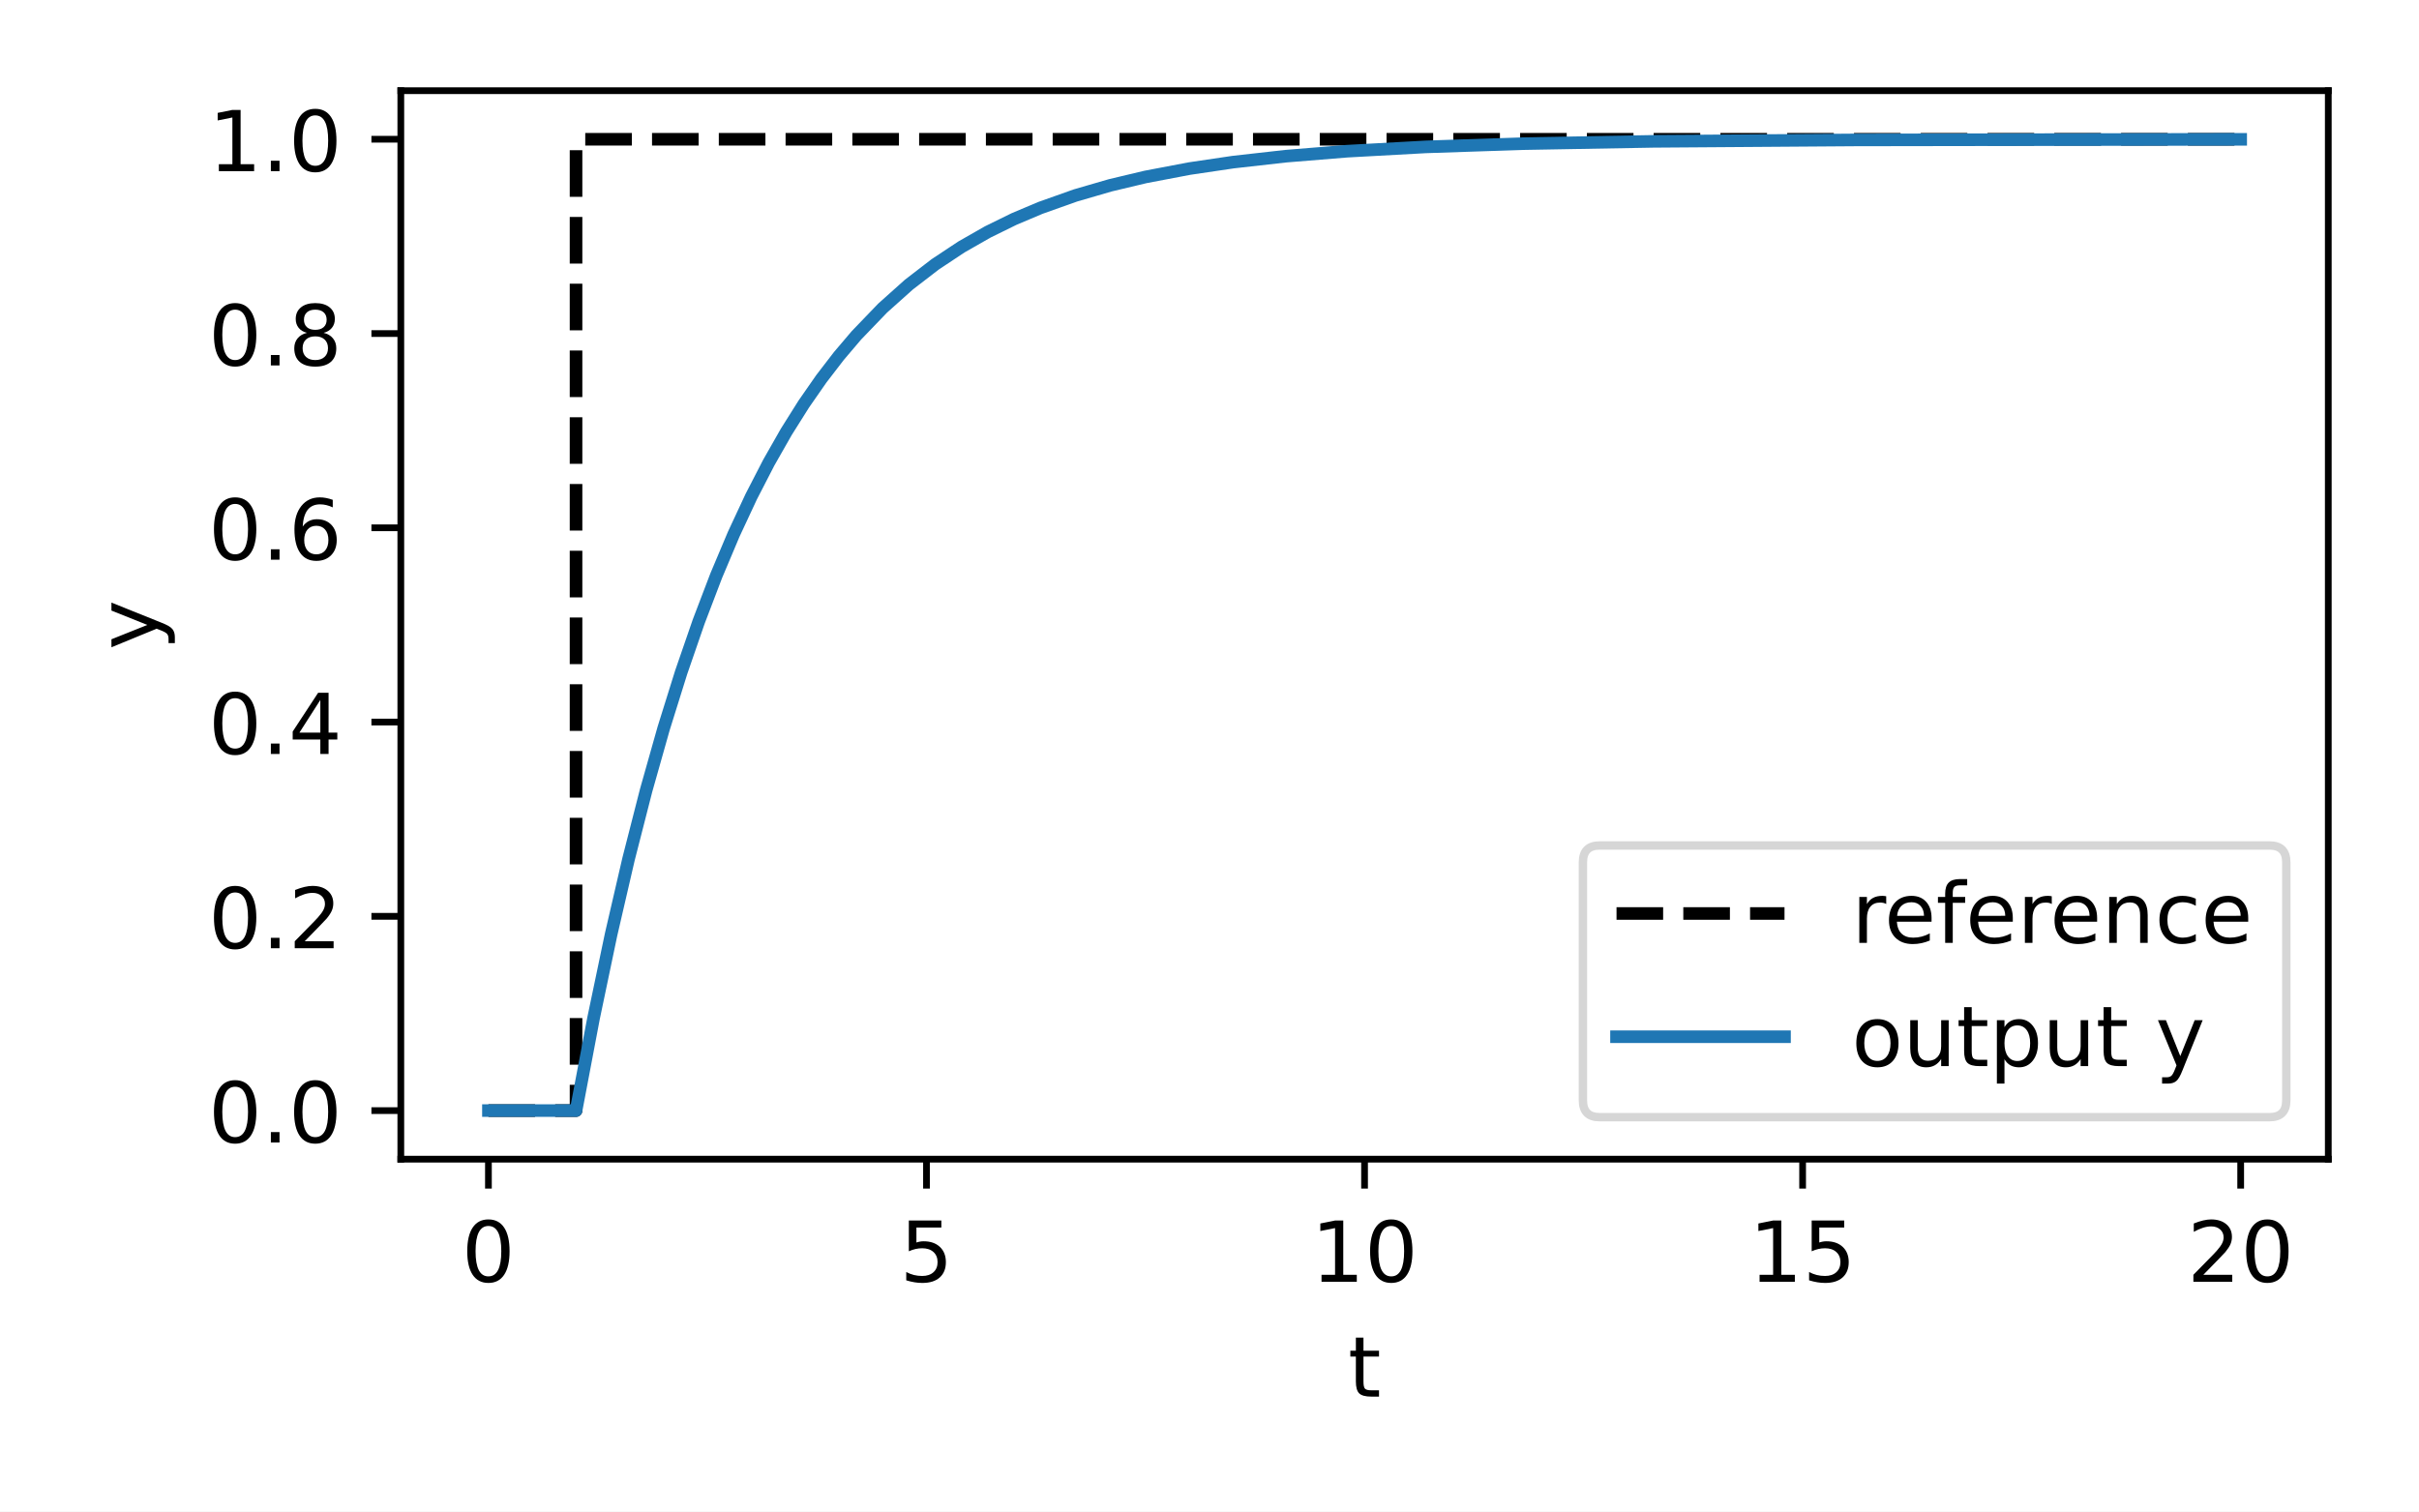
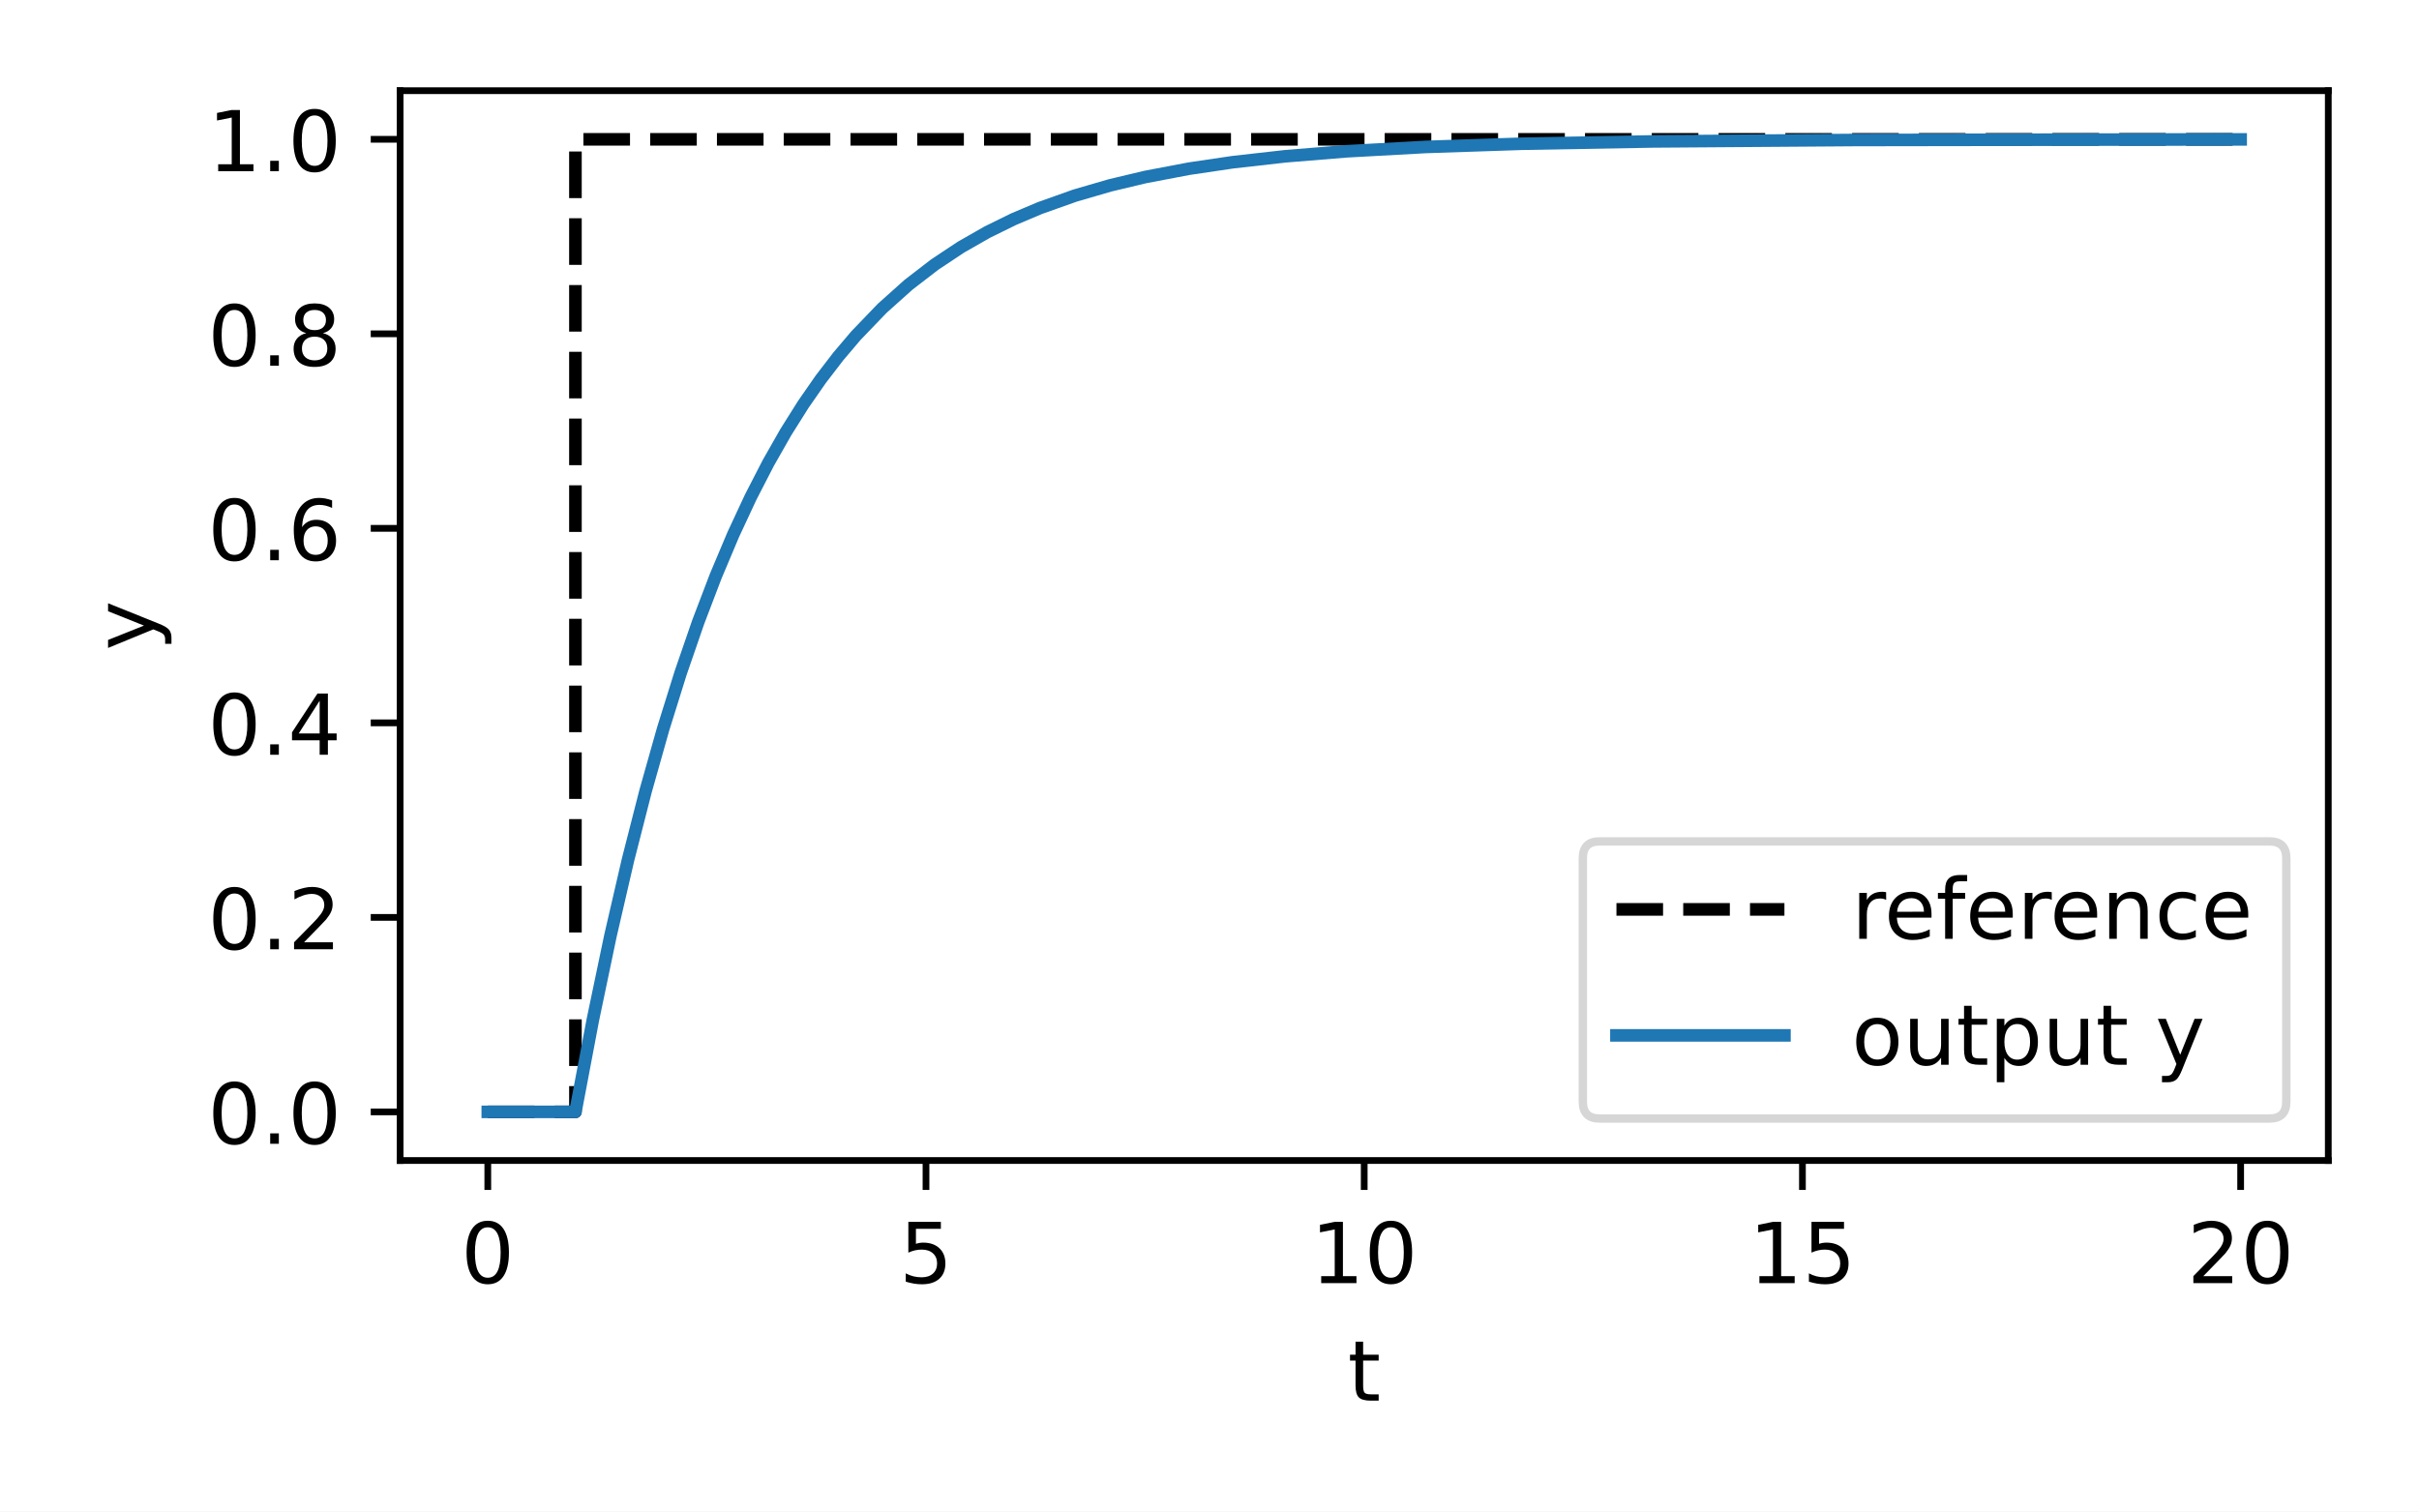
<svg xmlns="http://www.w3.org/2000/svg" xmlns:xlink="http://www.w3.org/1999/xlink" width="288pt" height="180pt" viewBox="0 0 288 180" version="1.1">
  <defs>
    <style type="text/css">*{stroke-linejoin: round; stroke-linecap: butt}</style>
  </defs>
  <g id="figure_1">
    <g id="patch_1">
      <path d="M 0 180  L 288 180  L 288 0  L 0 0  z " style="fill: #ffffff" />
    </g>
    <g id="axes_1">
      <g id="patch_2">
-         <path d="M 47.72 138.04  L 277.2 138.04  L 277.2 10.8  L 47.72 10.8  z " style="fill: #ffffff" />
+         <path d="M 47.64 138.2  L 277.2 138.2  L 277.2 10.8  L 47.64 10.8  z " style="fill: #ffffff" />
      </g>
      <g id="matplotlib.axis_1">
        <g id="xtick_1">
          <g id="line2d_1">
            <defs>
-               <path id="m19840fcd55" d="M 0 0  L 0 3.5  " style="stroke: #000000; stroke-width: 0.8" />
-             </defs>
-             <g>
-               <use xlink:href="#m19840fcd55" x="58.151" y="138.04" style="stroke: #000000; stroke-width: 0.8" />
+               <path id="mf9a93a2b0f" d="M 0 0  L 0 3.5  " style="stroke: #000000; stroke-width: 0.8" />
+             </defs>
+             <g>
+               <use xlink:href="#mf9a93a2b0f" x="58.075" y="138.2" style="stroke: #000000; stroke-width: 0.8" />
            </g>
          </g>
          <g id="text_1">
-             <g transform="translate(54.96966 152.6384) scale(0.1 -0.1)">
-               <defs>
-                 <path id="DejaVuSans-30" d="M 2034 4250  Q 1547 4250 1301 3770  Q 1056 3291 1056 2328  Q 1056 1369 1301 889  Q 1547 409 2034 409  Q 2525 409 2770 889  Q 3016 1369 3016 2328  Q 3016 3291 2770 3770  Q 2525 4250 2034 4250  z M 2034 4750  Q 2819 4750 3233 4129  Q 3647 3509 3647 2328  Q 3647 1150 3233 529  Q 2819 -91 2034 -91  Q 1250 -91 836 529  Q 422 1150 422 2328  Q 422 3509 836 4129  Q 1250 4750 2034 4750  z " transform="scale(0.015625)" />
-               </defs>
-               <use xlink:href="#DejaVuSans-30" />
+             <g transform="translate(54.8933 152.7977) scale(0.1 -0.1)">
+               <defs>
+                 <path id="DejaVuSans-13" d="M 2034 4250  Q 1547 4250 1301 3770  Q 1056 3291 1056 2328  Q 1056 1369 1301 889  Q 1547 409 2034 409  Q 2525 409 2770 889  Q 3016 1369 3016 2328  Q 3016 3291 2770 3770  Q 2525 4250 2034 4250  z M 2034 4750  Q 2819 4750 3233 4129  Q 3647 3509 3647 2328  Q 3647 1150 3233 529  Q 2819 -91 2034 -91  Q 1250 -91 836 529  Q 422 1150 422 2328  Q 422 3509 836 4129  Q 1250 4750 2034 4750  z " transform="scale(0.015625)" />
+               </defs>
+               <use xlink:href="#DejaVuSans-13" />
            </g>
          </g>
        </g>
        <g id="xtick_2">
          <g id="line2d_2">
            <g>
-               <use xlink:href="#m19840fcd55" x="110.305" y="138.04" style="stroke: #000000; stroke-width: 0.8" />
+               <use xlink:href="#mf9a93a2b0f" x="110.247" y="138.2" style="stroke: #000000; stroke-width: 0.8" />
            </g>
          </g>
          <g id="text_2">
-             <g transform="translate(107.1242 152.6384) scale(0.1 -0.1)">
-               <defs>
-                 <path id="DejaVuSans-35" d="M 691 4666  L 3169 4666  L 3169 4134  L 1269 4134  L 1269 2991  Q 1406 3038 1543 3061  Q 1681 3084 1819 3084  Q 2600 3084 3056 2656  Q 3513 2228 3513 1497  Q 3513 744 3044 326  Q 2575 -91 1722 -91  Q 1428 -91 1123 -41  Q 819 9 494 109  L 494 744  Q 775 591 1075 516  Q 1375 441 1709 441  Q 2250 441 2565 725  Q 2881 1009 2881 1497  Q 2881 1984 2565 2268  Q 2250 2553 1709 2553  Q 1456 2553 1204 2497  Q 953 2441 691 2322  L 691 4666  z " transform="scale(0.015625)" />
-               </defs>
-               <use xlink:href="#DejaVuSans-35" />
+             <g transform="translate(107.066 152.7977) scale(0.1 -0.1)">
+               <defs>
+                 <path id="DejaVuSans-18" d="M 691 4666  L 3169 4666  L 3169 4134  L 1269 4134  L 1269 2991  Q 1406 3038 1543 3061  Q 1681 3084 1819 3084  Q 2600 3084 3056 2656  Q 3513 2228 3513 1497  Q 3513 744 3044 326  Q 2575 -91 1722 -91  Q 1428 -91 1123 -41  Q 819 9 494 109  L 494 744  Q 775 591 1075 516  Q 1375 441 1709 441  Q 2250 441 2565 725  Q 2881 1009 2881 1497  Q 2881 1984 2565 2268  Q 2250 2553 1709 2553  Q 1456 2553 1204 2497  Q 953 2441 691 2322  L 691 4666  z " transform="scale(0.015625)" />
+               </defs>
+               <use xlink:href="#DejaVuSans-18" />
            </g>
          </g>
        </g>
        <g id="xtick_3">
          <g id="line2d_3">
            <g>
-               <use xlink:href="#m19840fcd55" x="162.46" y="138.04" style="stroke: #000000; stroke-width: 0.8" />
+               <use xlink:href="#mf9a93a2b0f" x="162.42" y="138.2" style="stroke: #000000; stroke-width: 0.8" />
            </g>
          </g>
          <g id="text_3">
-             <g transform="translate(156.0975 152.6384) scale(0.1 -0.1)">
-               <defs>
-                 <path id="DejaVuSans-31" d="M 794 531  L 1825 531  L 1825 4091  L 703 3866  L 703 4441  L 1819 4666  L 2450 4666  L 2450 531  L 3481 531  L 3481 0  L 794 0  L 794 531  z " transform="scale(0.015625)" />
-               </defs>
-               <use xlink:href="#DejaVuSans-31" />
-               <use xlink:href="#DejaVuSans-30" transform="translate(63.62305 0)" />
+             <g transform="translate(156.0575 152.7977) scale(0.1 -0.1)">
+               <defs>
+                 <path id="DejaVuSans-14" d="M 794 531  L 1825 531  L 1825 4091  L 703 3866  L 703 4441  L 1819 4666  L 2450 4666  L 2450 531  L 3481 531  L 3481 0  L 794 0  L 794 531  z " transform="scale(0.015625)" />
+               </defs>
+               <use xlink:href="#DejaVuSans-14" />
+               <use xlink:href="#DejaVuSans-13" transform="translate(63.625 0)" />
            </g>
          </g>
        </g>
        <g id="xtick_4">
          <g id="line2d_4">
            <g>
-               <use xlink:href="#m19840fcd55" x="214.615" y="138.04" style="stroke: #000000; stroke-width: 0.8" />
+               <use xlink:href="#mf9a93a2b0f" x="214.593" y="138.2" style="stroke: #000000; stroke-width: 0.8" />
            </g>
          </g>
          <g id="text_4">
-             <g transform="translate(208.252 152.6384) scale(0.1 -0.1)">
-               <use xlink:href="#DejaVuSans-31" />
-               <use xlink:href="#DejaVuSans-35" transform="translate(63.62305 0)" />
+             <g transform="translate(208.2302 152.7977) scale(0.1 -0.1)">
+               <use xlink:href="#DejaVuSans-14" />
+               <use xlink:href="#DejaVuSans-18" transform="translate(63.625 0)" />
            </g>
          </g>
        </g>
        <g id="xtick_5">
          <g id="line2d_5">
            <g>
-               <use xlink:href="#m19840fcd55" x="266.769" y="138.04" style="stroke: #000000; stroke-width: 0.8" />
+               <use xlink:href="#mf9a93a2b0f" x="266.765" y="138.2" style="stroke: #000000; stroke-width: 0.8" />
            </g>
          </g>
          <g id="text_5">
-             <g transform="translate(260.4066 152.6384) scale(0.1 -0.1)">
-               <defs>
-                 <path id="DejaVuSans-32" d="M 1228 531  L 3431 531  L 3431 0  L 469 0  L 469 531  Q 828 903 1448 1529  Q 2069 2156 2228 2338  Q 2531 2678 2651 2914  Q 2772 3150 2772 3378  Q 2772 3750 2511 3984  Q 2250 4219 1831 4219  Q 1534 4219 1204 4116  Q 875 4013 500 3803  L 500 4441  Q 881 4594 1212 4672  Q 1544 4750 1819 4750  Q 2544 4750 2975 4387  Q 3406 4025 3406 3419  Q 3406 3131 3298 2873  Q 3191 2616 2906 2266  Q 2828 2175 2409 1742  Q 1991 1309 1228 531  z " transform="scale(0.015625)" />
-               </defs>
-               <use xlink:href="#DejaVuSans-32" />
-               <use xlink:href="#DejaVuSans-30" transform="translate(63.62305 0)" />
+             <g transform="translate(260.403 152.7977) scale(0.1 -0.1)">
+               <defs>
+                 <path id="DejaVuSans-15" d="M 1228 531  L 3431 531  L 3431 0  L 469 0  L 469 531  Q 828 903 1448 1529  Q 2069 2156 2228 2338  Q 2531 2678 2651 2914  Q 2772 3150 2772 3378  Q 2772 3750 2511 3984  Q 2250 4219 1831 4219  Q 1534 4219 1204 4116  Q 875 4013 500 3803  L 500 4441  Q 881 4594 1212 4672  Q 1544 4750 1819 4750  Q 2544 4750 2975 4387  Q 3406 4025 3406 3419  Q 3406 3131 3298 2873  Q 3191 2616 2906 2266  Q 2828 2175 2409 1742  Q 1991 1309 1228 531  z " transform="scale(0.015625)" />
+               </defs>
+               <use xlink:href="#DejaVuSans-15" />
+               <use xlink:href="#DejaVuSans-13" transform="translate(63.625 0)" />
            </g>
          </g>
        </g>
        <g id="text_6">
-           <g transform="translate(160.4998 166.3166) scale(0.1 -0.1)">
-             <defs>
-               <path id="DejaVuSans-74" d="M 1172 4494  L 1172 3500  L 2356 3500  L 2356 3053  L 1172 3053  L 1172 1153  Q 1172 725 1289 603  Q 1406 481 1766 481  L 2356 481  L 2356 0  L 1766 0  Q 1100 0 847 248  Q 594 497 594 1153  L 594 3053  L 172 3053  L 172 3500  L 594 3500  L 594 4494  L 1172 4494  z " transform="scale(0.015625)" />
-             </defs>
-             <use xlink:href="#DejaVuSans-74" />
+           <g transform="translate(160.4598 166.7977) scale(0.1 -0.1)">
+             <defs>
+               <path id="DejaVuSans-57" d="M 1172 4494  L 1172 3500  L 2356 3500  L 2356 3053  L 1172 3053  L 1172 1153  Q 1172 725 1289 603  Q 1406 481 1766 481  L 2356 481  L 2356 0  L 1766 0  Q 1100 0 847 248  Q 594 497 594 1153  L 594 3053  L 172 3053  L 172 3500  L 594 3500  L 594 4494  L 1172 4494  z " transform="scale(0.015625)" />
+             </defs>
+             <use xlink:href="#DejaVuSans-57" />
          </g>
        </g>
      </g>
      <g id="matplotlib.axis_2">
        <g id="ytick_1">
          <g id="line2d_6">
            <defs>
-               <path id="m02d858977f" d="M 0 0  L -3.5 0  " style="stroke: #000000; stroke-width: 0.8" />
-             </defs>
-             <g>
-               <use xlink:href="#m02d858977f" x="47.72" y="132.256" style="stroke: #000000; stroke-width: 0.8" />
+               <path id="m759c37222e" d="M 0 0  L -3.5 0  " style="stroke: #000000; stroke-width: 0.8" />
+             </defs>
+             <g>
+               <use xlink:href="#m759c37222e" x="47.64" y="132.409" style="stroke: #000000; stroke-width: 0.8" />
            </g>
          </g>
          <g id="text_7">
-             <g transform="translate(24.81687 136.0556) scale(0.1 -0.1)">
-               <defs>
-                 <path id="DejaVuSans-2e" d="M 684 794  L 1344 794  L 1344 0  L 684 0  L 684 794  z " transform="scale(0.015625)" />
-               </defs>
-               <use xlink:href="#DejaVuSans-30" />
-               <use xlink:href="#DejaVuSans-2e" transform="translate(63.62305 0)" />
-               <use xlink:href="#DejaVuSans-30" transform="translate(95.41016 0)" />
+             <g transform="translate(24.73688 136.2079) scale(0.1 -0.1)">
+               <defs>
+                 <path id="DejaVuSans-11" d="M 684 794  L 1344 794  L 1344 0  L 684 0  L 684 794  z " transform="scale(0.015625)" />
+               </defs>
+               <use xlink:href="#DejaVuSans-13" />
+               <use xlink:href="#DejaVuSans-11" transform="translate(63.625 0)" />
+               <use xlink:href="#DejaVuSans-13" transform="translate(95.40625 0)" />
            </g>
          </g>
        </g>
        <g id="ytick_2">
          <g id="line2d_7">
            <g>
-               <use xlink:href="#m02d858977f" x="47.72" y="109.122" style="stroke: #000000; stroke-width: 0.8" />
+               <use xlink:href="#m759c37222e" x="47.64" y="109.245" style="stroke: #000000; stroke-width: 0.8" />
            </g>
          </g>
          <g id="text_8">
-             <g transform="translate(24.81687 112.921) scale(0.1 -0.1)">
-               <use xlink:href="#DejaVuSans-30" />
-               <use xlink:href="#DejaVuSans-2e" transform="translate(63.62305 0)" />
-               <use xlink:href="#DejaVuSans-32" transform="translate(95.41016 0)" />
+             <g transform="translate(24.73688 113.0443) scale(0.1 -0.1)">
+               <use xlink:href="#DejaVuSans-13" />
+               <use xlink:href="#DejaVuSans-11" transform="translate(63.625 0)" />
+               <use xlink:href="#DejaVuSans-15" transform="translate(95.40625 0)" />
            </g>
          </g>
        </g>
        <g id="ytick_3">
          <g id="line2d_8">
            <g>
-               <use xlink:href="#m02d858977f" x="47.72" y="85.987" style="stroke: #000000; stroke-width: 0.8" />
+               <use xlink:href="#m759c37222e" x="47.64" y="86.082" style="stroke: #000000; stroke-width: 0.8" />
            </g>
          </g>
          <g id="text_9">
-             <g transform="translate(24.81687 89.78649) scale(0.1 -0.1)">
-               <defs>
-                 <path id="DejaVuSans-34" d="M 2419 4116  L 825 1625  L 2419 1625  L 2419 4116  z M 2253 4666  L 3047 4666  L 3047 1625  L 3713 1625  L 3713 1100  L 3047 1100  L 3047 0  L 2419 0  L 2419 1100  L 313 1100  L 313 1709  L 2253 4666  z " transform="scale(0.015625)" />
-               </defs>
-               <use xlink:href="#DejaVuSans-30" />
-               <use xlink:href="#DejaVuSans-2e" transform="translate(63.62305 0)" />
-               <use xlink:href="#DejaVuSans-34" transform="translate(95.41016 0)" />
+             <g transform="translate(24.73688 89.88065) scale(0.1 -0.1)">
+               <defs>
+                 <path id="DejaVuSans-17" d="M 2419 4116  L 825 1625  L 2419 1625  L 2419 4116  z M 2253 4666  L 3047 4666  L 3047 1625  L 3713 1625  L 3713 1100  L 3047 1100  L 3047 0  L 2419 0  L 2419 1100  L 313 1100  L 313 1709  L 2253 4666  z " transform="scale(0.015625)" />
+               </defs>
+               <use xlink:href="#DejaVuSans-13" />
+               <use xlink:href="#DejaVuSans-11" transform="translate(63.625 0)" />
+               <use xlink:href="#DejaVuSans-17" transform="translate(95.40625 0)" />
            </g>
          </g>
        </g>
        <g id="ytick_4">
          <g id="line2d_9">
            <g>
-               <use xlink:href="#m02d858977f" x="47.72" y="62.853" style="stroke: #000000; stroke-width: 0.8" />
+               <use xlink:href="#m759c37222e" x="47.64" y="62.918" style="stroke: #000000; stroke-width: 0.8" />
            </g>
          </g>
          <g id="text_10">
-             <g transform="translate(24.81687 66.65195) scale(0.1 -0.1)">
-               <defs>
-                 <path id="DejaVuSans-36" d="M 2113 2584  Q 1688 2584 1439 2293  Q 1191 2003 1191 1497  Q 1191 994 1439 701  Q 1688 409 2113 409  Q 2538 409 2786 701  Q 3034 994 3034 1497  Q 3034 2003 2786 2293  Q 2538 2584 2113 2584  z M 3366 4563  L 3366 3988  Q 3128 4100 2886 4159  Q 2644 4219 2406 4219  Q 1781 4219 1451 3797  Q 1122 3375 1075 2522  Q 1259 2794 1537 2939  Q 1816 3084 2150 3084  Q 2853 3084 3261 2657  Q 3669 2231 3669 1497  Q 3669 778 3244 343  Q 2819 -91 2113 -91  Q 1303 -91 875 529  Q 447 1150 447 2328  Q 447 3434 972 4092  Q 1497 4750 2381 4750  Q 2619 4750 2861 4703  Q 3103 4656 3366 4563  z " transform="scale(0.015625)" />
-               </defs>
-               <use xlink:href="#DejaVuSans-30" />
-               <use xlink:href="#DejaVuSans-2e" transform="translate(63.62305 0)" />
-               <use xlink:href="#DejaVuSans-36" transform="translate(95.41016 0)" />
+             <g transform="translate(24.73688 66.71701) scale(0.1 -0.1)">
+               <defs>
+                 <path id="DejaVuSans-19" d="M 2113 2584  Q 1688 2584 1439 2293  Q 1191 2003 1191 1497  Q 1191 994 1439 701  Q 1688 409 2113 409  Q 2538 409 2786 701  Q 3034 994 3034 1497  Q 3034 2003 2786 2293  Q 2538 2584 2113 2584  z M 3366 4563  L 3366 3988  Q 3128 4100 2886 4159  Q 2644 4219 2406 4219  Q 1781 4219 1451 3797  Q 1122 3375 1075 2522  Q 1259 2794 1537 2939  Q 1816 3084 2150 3084  Q 2853 3084 3261 2657  Q 3669 2231 3669 1497  Q 3669 778 3244 343  Q 2819 -91 2113 -91  Q 1303 -91 875 529  Q 447 1150 447 2328  Q 447 3434 972 4092  Q 1497 4750 2381 4750  Q 2619 4750 2861 4703  Q 3103 4656 3366 4563  z " transform="scale(0.015625)" />
+               </defs>
+               <use xlink:href="#DejaVuSans-13" />
+               <use xlink:href="#DejaVuSans-11" transform="translate(63.625 0)" />
+               <use xlink:href="#DejaVuSans-19" transform="translate(95.40625 0)" />
            </g>
          </g>
        </g>
        <g id="ytick_5">
          <g id="line2d_10">
            <g>
-               <use xlink:href="#m02d858977f" x="47.72" y="39.718" style="stroke: #000000; stroke-width: 0.8" />
+               <use xlink:href="#m759c37222e" x="47.64" y="39.755" style="stroke: #000000; stroke-width: 0.8" />
            </g>
          </g>
          <g id="text_11">
-             <g transform="translate(24.81687 43.5174) scale(0.1 -0.1)">
-               <defs>
-                 <path id="DejaVuSans-38" d="M 2034 2216  Q 1584 2216 1326 1975  Q 1069 1734 1069 1313  Q 1069 891 1326 650  Q 1584 409 2034 409  Q 2484 409 2743 651  Q 3003 894 3003 1313  Q 3003 1734 2745 1975  Q 2488 2216 2034 2216  z M 1403 2484  Q 997 2584 770 2862  Q 544 3141 544 3541  Q 544 4100 942 4425  Q 1341 4750 2034 4750  Q 2731 4750 3128 4425  Q 3525 4100 3525 3541  Q 3525 3141 3298 2862  Q 3072 2584 2669 2484  Q 3125 2378 3379 2068  Q 3634 1759 3634 1313  Q 3634 634 3220 271  Q 2806 -91 2034 -91  Q 1263 -91 848 271  Q 434 634 434 1313  Q 434 1759 690 2068  Q 947 2378 1403 2484  z M 1172 3481  Q 1172 3119 1398 2916  Q 1625 2713 2034 2713  Q 2441 2713 2670 2916  Q 2900 3119 2900 3481  Q 2900 3844 2670 4047  Q 2441 4250 2034 4250  Q 1625 4250 1398 4047  Q 1172 3844 1172 3481  z " transform="scale(0.015625)" />
-               </defs>
-               <use xlink:href="#DejaVuSans-30" />
-               <use xlink:href="#DejaVuSans-2e" transform="translate(63.62305 0)" />
-               <use xlink:href="#DejaVuSans-38" transform="translate(95.41016 0)" />
+             <g transform="translate(24.73688 43.55337) scale(0.1 -0.1)">
+               <defs>
+                 <path id="DejaVuSans-1b" d="M 2034 2216  Q 1584 2216 1326 1975  Q 1069 1734 1069 1313  Q 1069 891 1326 650  Q 1584 409 2034 409  Q 2484 409 2743 651  Q 3003 894 3003 1313  Q 3003 1734 2745 1975  Q 2488 2216 2034 2216  z M 1403 2484  Q 997 2584 770 2862  Q 544 3141 544 3541  Q 544 4100 942 4425  Q 1341 4750 2034 4750  Q 2731 4750 3128 4425  Q 3525 4100 3525 3541  Q 3525 3141 3298 2862  Q 3072 2584 2669 2484  Q 3125 2378 3379 2068  Q 3634 1759 3634 1313  Q 3634 634 3220 271  Q 2806 -91 2034 -91  Q 1263 -91 848 271  Q 434 634 434 1313  Q 434 1759 690 2068  Q 947 2378 1403 2484  z M 1172 3481  Q 1172 3119 1398 2916  Q 1625 2713 2034 2713  Q 2441 2713 2670 2916  Q 2900 3119 2900 3481  Q 2900 3844 2670 4047  Q 2441 4250 2034 4250  Q 1625 4250 1398 4047  Q 1172 3844 1172 3481  z " transform="scale(0.015625)" />
+               </defs>
+               <use xlink:href="#DejaVuSans-13" />
+               <use xlink:href="#DejaVuSans-11" transform="translate(63.625 0)" />
+               <use xlink:href="#DejaVuSans-1b" transform="translate(95.40625 0)" />
            </g>
          </g>
        </g>
        <g id="ytick_6">
          <g id="line2d_11">
            <g>
-               <use xlink:href="#m02d858977f" x="47.72" y="16.584" style="stroke: #000000; stroke-width: 0.8" />
+               <use xlink:href="#m759c37222e" x="47.64" y="16.591" style="stroke: #000000; stroke-width: 0.8" />
            </g>
          </g>
          <g id="text_12">
-             <g transform="translate(24.81687 20.38285) scale(0.1 -0.1)">
-               <use xlink:href="#DejaVuSans-31" />
-               <use xlink:href="#DejaVuSans-2e" transform="translate(63.62305 0)" />
-               <use xlink:href="#DejaVuSans-30" transform="translate(95.41016 0)" />
+             <g transform="translate(24.73688 20.38974) scale(0.1 -0.1)">
+               <use xlink:href="#DejaVuSans-14" />
+               <use xlink:href="#DejaVuSans-11" transform="translate(63.625 0)" />
+               <use xlink:href="#DejaVuSans-13" transform="translate(95.40625 0)" />
            </g>
          </g>
        </g>
        <g id="text_13">
-           <g transform="translate(18.73719 77.37937) rotate(-90) scale(0.1 -0.1)">
-             <defs>
-               <path id="DejaVuSans-79" d="M 2059 -325  Q 1816 -950 1584 -1140  Q 1353 -1331 966 -1331  L 506 -1331  L 506 -850  L 844 -850  Q 1081 -850 1212 -737  Q 1344 -625 1503 -206  L 1606 56  L 191 3500  L 800 3500  L 1894 763  L 2988 3500  L 3597 3500  L 2059 -325  z " transform="scale(0.015625)" />
-             </defs>
-             <use xlink:href="#DejaVuSans-79" />
+           <g transform="translate(18.33453 77.45937) rotate(-90) scale(0.1 -0.1)">
+             <defs>
+               <path id="DejaVuSans-5c" d="M 2059 -325  Q 1816 -950 1584 -1140  Q 1353 -1331 966 -1331  L 506 -1331  L 506 -850  L 844 -850  Q 1081 -850 1212 -737  Q 1344 -625 1503 -206  L 1606 56  L 191 3500  L 800 3500  L 1894 763  L 2988 3500  L 3597 3500  L 2059 -325  z " transform="scale(0.015625)" />
+             </defs>
+             <use xlink:href="#DejaVuSans-5c" />
          </g>
        </g>
      </g>
      <g id="line2d_12">
-         <path d="M 58.151 132.256  L 68.582 132.256  L 68.582 16.584  L 266.769 16.584  L 266.769 16.584  " clip-path="url(#p5dcea3133a)" style="fill: none; stroke-dasharray: 5.55,2.4; stroke-dashoffset: 0; stroke: #000000; stroke-width: 1.5" />
+         <path d="M 58.075 132.409  L 68.509 132.409  L 68.509 16.591  L 266.765 16.591  L 266.765 16.591  " clip-path="url(#p1796f21600)" style="fill: none; stroke-dasharray: 5.55,2.4; stroke-dashoffset: 0; stroke: #000000; stroke-width: 1.5" />
      </g>
      <g id="line2d_13">
-         <path d="M 58.151 132.256  L 68.582 132.256  L 70.668 121.249  L 72.754 111.288  L 74.84 102.276  L 76.927 94.121  L 79.013 86.742  L 81.099 80.066  L 83.185 74.025  L 85.271 68.558  L 87.357 63.612  L 89.444 59.137  L 91.53 55.088  L 93.616 51.424  L 95.702 48.108  L 97.788 45.109  L 99.875 42.394  L 101.961 39.938  L 105.09 36.685  L 108.219 33.886  L 111.349 31.476  L 114.478 29.402  L 117.607 27.617  L 120.736 26.08  L 123.866 24.758  L 128.038 23.276  L 132.21 22.064  L 136.383 21.071  L 141.598 20.078  L 146.814 19.306  L 153.072 18.601  L 160.374 18.006  L 169.762 17.491  L 181.236 17.108  L 196.882 16.832  L 220.873 16.663  L 266.769 16.593  L 266.769 16.593  " clip-path="url(#p5dcea3133a)" style="fill: none; stroke: #1f77b4; stroke-width: 1.5; stroke-linecap: square" />
+         <path d="M 58.075 132.409  L 68.509 132.409  L 70.596 121.388  L 72.683 111.415  L 74.77 102.391  L 76.857 94.226  L 78.944 86.838  L 81.031 80.153  L 83.117 74.104  L 85.204 68.631  L 87.291 63.679  L 89.378 59.198  L 91.465 55.144  L 93.552 51.475  L 95.639 48.155  L 97.726 45.152  L 99.813 42.434  L 101.9 39.975  L 105.03 36.718  L 108.16 33.915  L 111.291 31.502  L 114.421 29.425  L 117.551 27.638  L 120.682 26.099  L 123.812 24.775  L 127.986 23.292  L 132.16 22.078  L 136.334 21.083  L 141.551 20.09  L 146.768 19.317  L 153.029 18.611  L 160.333 18.015  L 169.724 17.499  L 181.202 17.116  L 196.854 16.84  L 220.853 16.67  L 266.765 16.6  L 266.765 16.6  " clip-path="url(#p1796f21600)" style="fill: none; stroke: #1f77b4; stroke-width: 1.5; stroke-linecap: square" />
      </g>
      <g id="patch_3">
-         <path d="M 47.72 138.04  L 47.72 10.8  " style="fill: none; stroke: #000000; stroke-width: 0.8; stroke-linejoin: miter; stroke-linecap: square" />
+         <path d="M 47.64 138.2  L 47.64 10.8  " style="fill: none; stroke: #000000; stroke-width: 0.8; stroke-linejoin: miter; stroke-linecap: square" />
      </g>
      <g id="patch_4">
-         <path d="M 277.2 138.04  L 277.2 10.8  " style="fill: none; stroke: #000000; stroke-width: 0.8; stroke-linejoin: miter; stroke-linecap: square" />
+         <path d="M 277.2 138.2  L 277.2 10.8  " style="fill: none; stroke: #000000; stroke-width: 0.8; stroke-linejoin: miter; stroke-linecap: square" />
      </g>
      <g id="patch_5">
-         <path d="M 47.72 138.04  L 277.2 138.04  " style="fill: none; stroke: #000000; stroke-width: 0.8; stroke-linejoin: miter; stroke-linecap: square" />
+         <path d="M 47.64 138.2  L 277.2 138.2  " style="fill: none; stroke: #000000; stroke-width: 0.8; stroke-linejoin: miter; stroke-linecap: square" />
      </g>
      <g id="patch_6">
-         <path d="M 47.72 10.8  L 277.2 10.8  " style="fill: none; stroke: #000000; stroke-width: 0.8; stroke-linejoin: miter; stroke-linecap: square" />
+         <path d="M 47.64 10.8  L 277.2 10.8  " style="fill: none; stroke: #000000; stroke-width: 0.8; stroke-linejoin: miter; stroke-linecap: square" />
      </g>
      <g id="legend_1">
        <g id="patch_7">
-           <path d="M 190.459 133.04  L 270.2 133.04  Q 272.2 133.04 272.2 131.04  L 272.2 102.684  Q 272.2 100.684 270.2 100.684  L 190.459 100.684  Q 188.459 100.684 188.459 102.684  L 188.459 131.04  Q 188.459 133.04 190.459 133.04  z " style="fill: #ffffff; opacity: 0.8; stroke: #cccccc; stroke-linejoin: miter" />
+           <path d="M 190.45 133.2  L 270.2 133.2  Q 272.2 133.2 272.2 131.2  L 272.2 102.198  Q 272.2 100.198 270.2 100.198  L 190.45 100.198  Q 188.45 100.198 188.45 102.198  L 188.45 131.2  Q 188.45 133.2 190.45 133.2  z " style="fill: #ffffff; opacity: 0.8; stroke: #cccccc; stroke-linejoin: miter" />
        </g>
        <g id="line2d_14">
-           <path d="M 192.459 108.782  L 202.459 108.782  L 202.459 108.782  L 212.459 108.782  L 212.459 108.782  " style="fill: none; stroke-dasharray: 5.55,2.4; stroke-dashoffset: 0; stroke: #000000; stroke-width: 1.5" />
+           <path d="M 192.45 108.297  L 202.45 108.297  L 202.45 108.297  L 212.45 108.297  L 212.45 108.297  " style="fill: none; stroke-dasharray: 5.55,2.4; stroke-dashoffset: 0; stroke: #000000; stroke-width: 1.5" />
        </g>
        <g id="text_14">
-           <g transform="translate(220.4594 112.2822) scale(0.1 -0.1)">
-             <defs>
-               <path id="DejaVuSans-72" d="M 2631 2963  Q 2534 3019 2420 3045  Q 2306 3072 2169 3072  Q 1681 3072 1420 2755  Q 1159 2438 1159 1844  L 1159 0  L 581 0  L 581 3500  L 1159 3500  L 1159 2956  Q 1341 3275 1631 3429  Q 1922 3584 2338 3584  Q 2397 3584 2469 3576  Q 2541 3569 2628 3553  L 2631 2963  z " transform="scale(0.015625)" />
-               <path id="DejaVuSans-65" d="M 3597 1894  L 3597 1613  L 953 1613  Q 991 1019 1311 708  Q 1631 397 2203 397  Q 2534 397 2845 478  Q 3156 559 3463 722  L 3463 178  Q 3153 47 2828 -22  Q 2503 -91 2169 -91  Q 1331 -91 842 396  Q 353 884 353 1716  Q 353 2575 817 3079  Q 1281 3584 2069 3584  Q 2775 3584 3186 3129  Q 3597 2675 3597 1894  z M 3022 2063  Q 3016 2534 2758 2815  Q 2500 3097 2075 3097  Q 1594 3097 1305 2825  Q 1016 2553 972 2059  L 3022 2063  z " transform="scale(0.015625)" />
-               <path id="DejaVuSans-66" d="M 2375 4863  L 2375 4384  L 1825 4384  Q 1516 4384 1395 4259  Q 1275 4134 1275 3809  L 1275 3500  L 2222 3500  L 2222 3053  L 1275 3053  L 1275 0  L 697 0  L 697 3053  L 147 3053  L 147 3500  L 697 3500  L 697 3744  Q 697 4328 969 4595  Q 1241 4863 1831 4863  L 2375 4863  z " transform="scale(0.015625)" />
-               <path id="DejaVuSans-6e" d="M 3513 2113  L 3513 0  L 2938 0  L 2938 2094  Q 2938 2591 2744 2837  Q 2550 3084 2163 3084  Q 1697 3084 1428 2787  Q 1159 2491 1159 1978  L 1159 0  L 581 0  L 581 3500  L 1159 3500  L 1159 2956  Q 1366 3272 1645 3428  Q 1925 3584 2291 3584  Q 2894 3584 3203 3211  Q 3513 2838 3513 2113  z " transform="scale(0.015625)" />
-               <path id="DejaVuSans-63" d="M 3122 3366  L 3122 2828  Q 2878 2963 2633 3030  Q 2388 3097 2138 3097  Q 1578 3097 1268 2742  Q 959 2388 959 1747  Q 959 1106 1268 751  Q 1578 397 2138 397  Q 2388 397 2633 464  Q 2878 531 3122 666  L 3122 134  Q 2881 22 2623 -34  Q 2366 -91 2075 -91  Q 1284 -91 818 406  Q 353 903 353 1747  Q 353 2603 823 3093  Q 1294 3584 2113 3584  Q 2378 3584 2631 3529  Q 2884 3475 3122 3366  z " transform="scale(0.015625)" />
-             </defs>
-             <use xlink:href="#DejaVuSans-72" />
-             <use xlink:href="#DejaVuSans-65" transform="translate(38.86328 0)" />
-             <use xlink:href="#DejaVuSans-66" transform="translate(100.3867 0)" />
-             <use xlink:href="#DejaVuSans-65" transform="translate(135.5918 0)" />
-             <use xlink:href="#DejaVuSans-72" transform="translate(197.1152 0)" />
-             <use xlink:href="#DejaVuSans-65" transform="translate(235.9785 0)" />
-             <use xlink:href="#DejaVuSans-6e" transform="translate(297.502 0)" />
-             <use xlink:href="#DejaVuSans-63" transform="translate(360.8809 0)" />
-             <use xlink:href="#DejaVuSans-65" transform="translate(415.8613 0)" />
+           <g transform="translate(220.45 111.7969) scale(0.1 -0.1)">
+             <defs>
+               <path id="DejaVuSans-55" d="M 2631 2963  Q 2534 3019 2420 3045  Q 2306 3072 2169 3072  Q 1681 3072 1420 2755  Q 1159 2438 1159 1844  L 1159 0  L 581 0  L 581 3500  L 1159 3500  L 1159 2956  Q 1341 3275 1631 3429  Q 1922 3584 2338 3584  Q 2397 3584 2469 3576  Q 2541 3569 2628 3553  L 2631 2963  z " transform="scale(0.015625)" />
+               <path id="DejaVuSans-48" d="M 3597 1894  L 3597 1613  L 953 1613  Q 991 1019 1311 708  Q 1631 397 2203 397  Q 2534 397 2845 478  Q 3156 559 3463 722  L 3463 178  Q 3153 47 2828 -22  Q 2503 -91 2169 -91  Q 1331 -91 842 396  Q 353 884 353 1716  Q 353 2575 817 3079  Q 1281 3584 2069 3584  Q 2775 3584 3186 3129  Q 3597 2675 3597 1894  z M 3022 2063  Q 3016 2534 2758 2815  Q 2500 3097 2075 3097  Q 1594 3097 1305 2825  Q 1016 2553 972 2059  L 3022 2063  z " transform="scale(0.015625)" />
+               <path id="DejaVuSans-49" d="M 2375 4863  L 2375 4384  L 1825 4384  Q 1516 4384 1395 4259  Q 1275 4134 1275 3809  L 1275 3500  L 2222 3500  L 2222 3053  L 1275 3053  L 1275 0  L 697 0  L 697 3053  L 147 3053  L 147 3500  L 697 3500  L 697 3744  Q 697 4328 969 4595  Q 1241 4863 1831 4863  L 2375 4863  z " transform="scale(0.015625)" />
+               <path id="DejaVuSans-51" d="M 3513 2113  L 3513 0  L 2938 0  L 2938 2094  Q 2938 2591 2744 2837  Q 2550 3084 2163 3084  Q 1697 3084 1428 2787  Q 1159 2491 1159 1978  L 1159 0  L 581 0  L 581 3500  L 1159 3500  L 1159 2956  Q 1366 3272 1645 3428  Q 1925 3584 2291 3584  Q 2894 3584 3203 3211  Q 3513 2838 3513 2113  z " transform="scale(0.015625)" />
+               <path id="DejaVuSans-46" d="M 3122 3366  L 3122 2828  Q 2878 2963 2633 3030  Q 2388 3097 2138 3097  Q 1578 3097 1268 2742  Q 959 2388 959 1747  Q 959 1106 1268 751  Q 1578 397 2138 397  Q 2388 397 2633 464  Q 2878 531 3122 666  L 3122 134  Q 2881 22 2623 -34  Q 2366 -91 2075 -91  Q 1284 -91 818 406  Q 353 903 353 1747  Q 353 2603 823 3093  Q 1294 3584 2113 3584  Q 2378 3584 2631 3529  Q 2884 3475 3122 3366  z " transform="scale(0.015625)" />
+             </defs>
+             <use xlink:href="#DejaVuSans-55" />
+             <use xlink:href="#DejaVuSans-48" transform="translate(38.90625 0)" />
+             <use xlink:href="#DejaVuSans-49" transform="translate(100.4375 0)" />
+             <use xlink:href="#DejaVuSans-48" transform="translate(135.6406 0)" />
+             <use xlink:href="#DejaVuSans-55" transform="translate(197.1719 0)" />
+             <use xlink:href="#DejaVuSans-48" transform="translate(236.0781 0)" />
+             <use xlink:href="#DejaVuSans-51" transform="translate(297.6094 0)" />
+             <use xlink:href="#DejaVuSans-46" transform="translate(360.9844 0)" />
+             <use xlink:href="#DejaVuSans-48" transform="translate(415.9688 0)" />
          </g>
        </g>
        <g id="line2d_15">
-           <path d="M 192.459 123.46  L 202.459 123.46  L 212.459 123.46  " style="fill: none; stroke: #1f77b4; stroke-width: 1.5; stroke-linecap: square" />
+           <path d="M 192.45 123.298  L 202.45 123.298  L 212.45 123.298  " style="fill: none; stroke: #1f77b4; stroke-width: 1.5; stroke-linecap: square" />
        </g>
        <g id="text_15">
-           <g transform="translate(220.4594 126.9603) scale(0.1 -0.1)">
-             <defs>
-               <path id="DejaVuSans-6f" d="M 1959 3097  Q 1497 3097 1228 2736  Q 959 2375 959 1747  Q 959 1119 1226 758  Q 1494 397 1959 397  Q 2419 397 2687 759  Q 2956 1122 2956 1747  Q 2956 2369 2687 2733  Q 2419 3097 1959 3097  z M 1959 3584  Q 2709 3584 3137 3096  Q 3566 2609 3566 1747  Q 3566 888 3137 398  Q 2709 -91 1959 -91  Q 1206 -91 779 398  Q 353 888 353 1747  Q 353 2609 779 3096  Q 1206 3584 1959 3584  z " transform="scale(0.015625)" />
-               <path id="DejaVuSans-75" d="M 544 1381  L 544 3500  L 1119 3500  L 1119 1403  Q 1119 906 1312 657  Q 1506 409 1894 409  Q 2359 409 2629 706  Q 2900 1003 2900 1516  L 2900 3500  L 3475 3500  L 3475 0  L 2900 0  L 2900 538  Q 2691 219 2414 64  Q 2138 -91 1772 -91  Q 1169 -91 856 284  Q 544 659 544 1381  z M 1991 3584  L 1991 3584  z " transform="scale(0.015625)" />
-               <path id="DejaVuSans-70" d="M 1159 525  L 1159 -1331  L 581 -1331  L 581 3500  L 1159 3500  L 1159 2969  Q 1341 3281 1617 3432  Q 1894 3584 2278 3584  Q 2916 3584 3314 3078  Q 3713 2572 3713 1747  Q 3713 922 3314 415  Q 2916 -91 2278 -91  Q 1894 -91 1617 61  Q 1341 213 1159 525  z M 3116 1747  Q 3116 2381 2855 2742  Q 2594 3103 2138 3103  Q 1681 3103 1420 2742  Q 1159 2381 1159 1747  Q 1159 1113 1420 752  Q 1681 391 2138 391  Q 2594 391 2855 752  Q 3116 1113 3116 1747  z " transform="scale(0.015625)" />
-               <path id="DejaVuSans-20" transform="scale(0.015625)" />
-             </defs>
-             <use xlink:href="#DejaVuSans-6f" />
-             <use xlink:href="#DejaVuSans-75" transform="translate(61.18164 0)" />
-             <use xlink:href="#DejaVuSans-74" transform="translate(124.5605 0)" />
-             <use xlink:href="#DejaVuSans-70" transform="translate(163.7695 0)" />
-             <use xlink:href="#DejaVuSans-75" transform="translate(227.2461 0)" />
-             <use xlink:href="#DejaVuSans-74" transform="translate(290.625 0)" />
-             <use xlink:href="#DejaVuSans-20" transform="translate(329.834 0)" />
-             <use xlink:href="#DejaVuSans-79" transform="translate(361.6211 0)" />
+           <g transform="translate(220.45 126.7977) scale(0.1 -0.1)">
+             <defs>
+               <path id="DejaVuSans-52" d="M 1959 3097  Q 1497 3097 1228 2736  Q 959 2375 959 1747  Q 959 1119 1226 758  Q 1494 397 1959 397  Q 2419 397 2687 759  Q 2956 1122 2956 1747  Q 2956 2369 2687 2733  Q 2419 3097 1959 3097  z M 1959 3584  Q 2709 3584 3137 3096  Q 3566 2609 3566 1747  Q 3566 888 3137 398  Q 2709 -91 1959 -91  Q 1206 -91 779 398  Q 353 888 353 1747  Q 353 2609 779 3096  Q 1206 3584 1959 3584  z " transform="scale(0.015625)" />
+               <path id="DejaVuSans-58" d="M 544 1381  L 544 3500  L 1119 3500  L 1119 1403  Q 1119 906 1312 657  Q 1506 409 1894 409  Q 2359 409 2629 706  Q 2900 1003 2900 1516  L 2900 3500  L 3475 3500  L 3475 0  L 2900 0  L 2900 538  Q 2691 219 2414 64  Q 2138 -91 1772 -91  Q 1169 -91 856 284  Q 544 659 544 1381  z M 1991 3584  L 1991 3584  z " transform="scale(0.015625)" />
+               <path id="DejaVuSans-53" d="M 1159 525  L 1159 -1331  L 581 -1331  L 581 3500  L 1159 3500  L 1159 2969  Q 1341 3281 1617 3432  Q 1894 3584 2278 3584  Q 2916 3584 3314 3078  Q 3713 2572 3713 1747  Q 3713 922 3314 415  Q 2916 -91 2278 -91  Q 1894 -91 1617 61  Q 1341 213 1159 525  z M 3116 1747  Q 3116 2381 2855 2742  Q 2594 3103 2138 3103  Q 1681 3103 1420 2742  Q 1159 2381 1159 1747  Q 1159 1113 1420 752  Q 1681 391 2138 391  Q 2594 391 2855 752  Q 3116 1113 3116 1747  z " transform="scale(0.015625)" />
+               <path id="DejaVuSans-3" transform="scale(0.015625)" />
+             </defs>
+             <use xlink:href="#DejaVuSans-52" />
+             <use xlink:href="#DejaVuSans-58" transform="translate(61.1875 0)" />
+             <use xlink:href="#DejaVuSans-57" transform="translate(124.5625 0)" />
+             <use xlink:href="#DejaVuSans-53" transform="translate(163.7656 0)" />
+             <use xlink:href="#DejaVuSans-58" transform="translate(227.25 0)" />
+             <use xlink:href="#DejaVuSans-57" transform="translate(290.625 0)" />
+             <use xlink:href="#DejaVuSans-3" transform="translate(329.8281 0)" />
+             <use xlink:href="#DejaVuSans-5c" transform="translate(361.6094 0)" />
          </g>
        </g>
      </g>
    </g>
  </g>
  <defs>
-     <clipPath id="p5dcea3133a">
-       <rect x="47.72" y="10.8" width="229.48" height="127.24" />
+     <clipPath id="p1796f21600">
+       <rect x="47.64" y="10.8" width="229.56" height="127.4" />
    </clipPath>
  </defs>
</svg>
